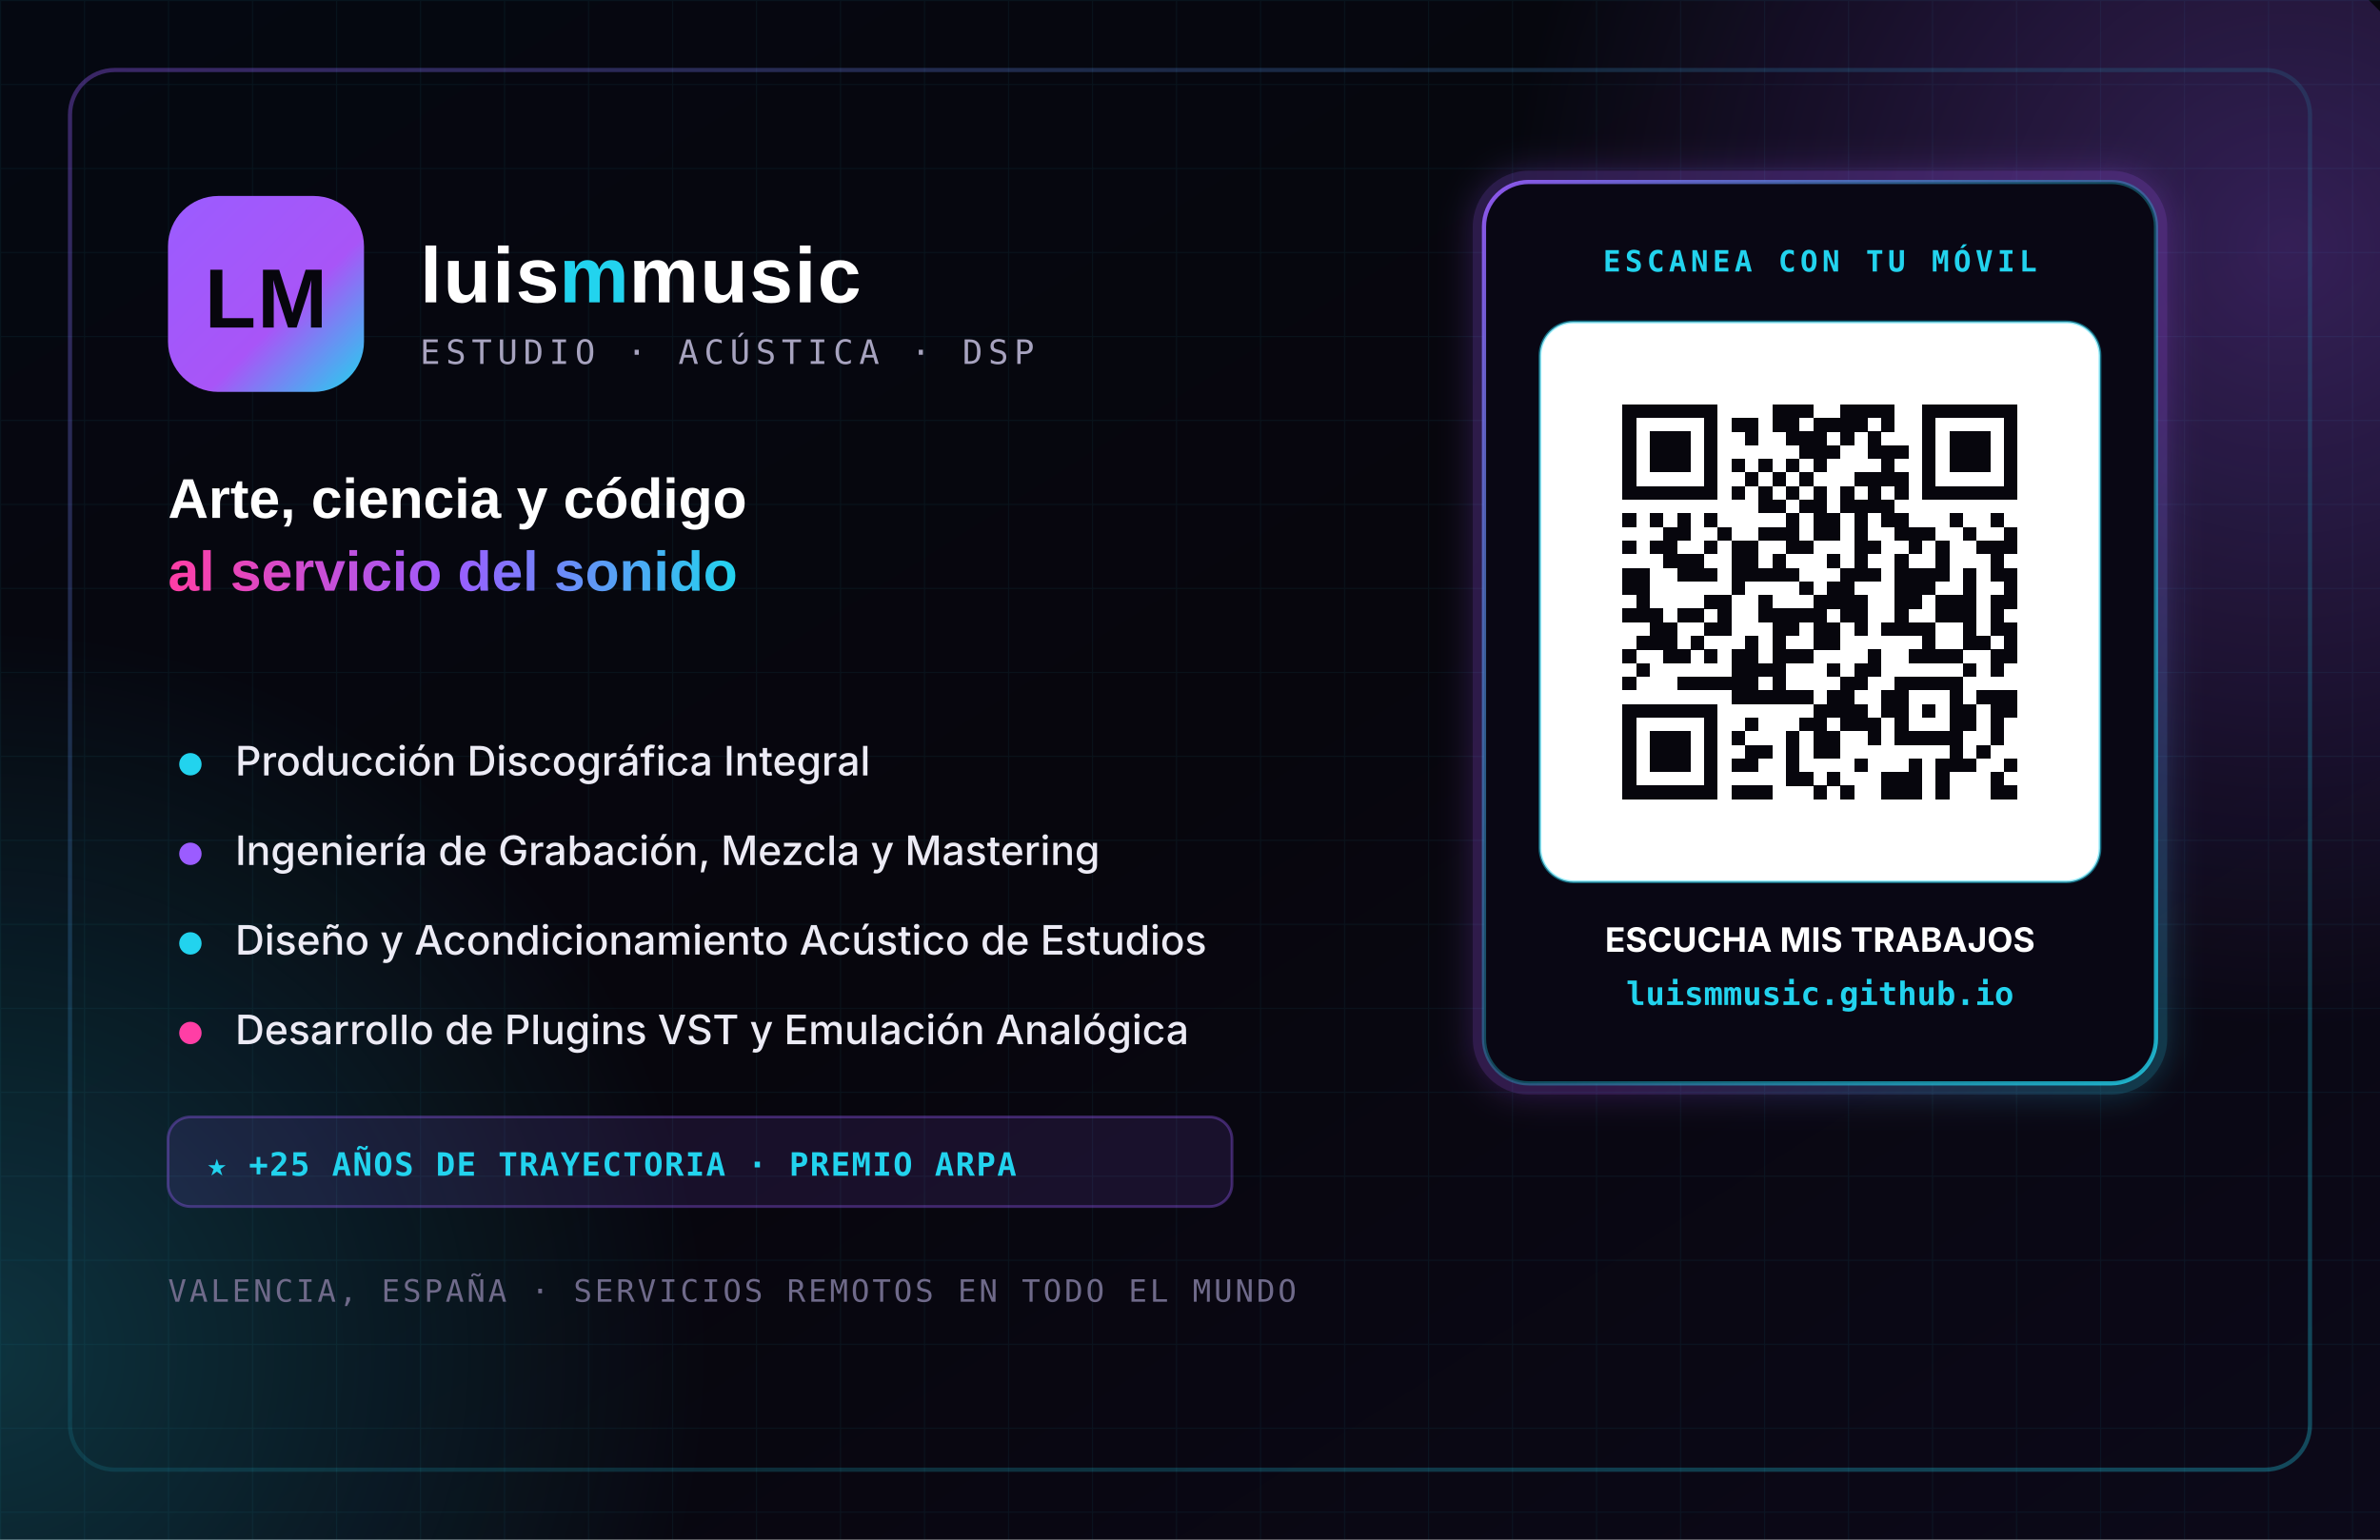
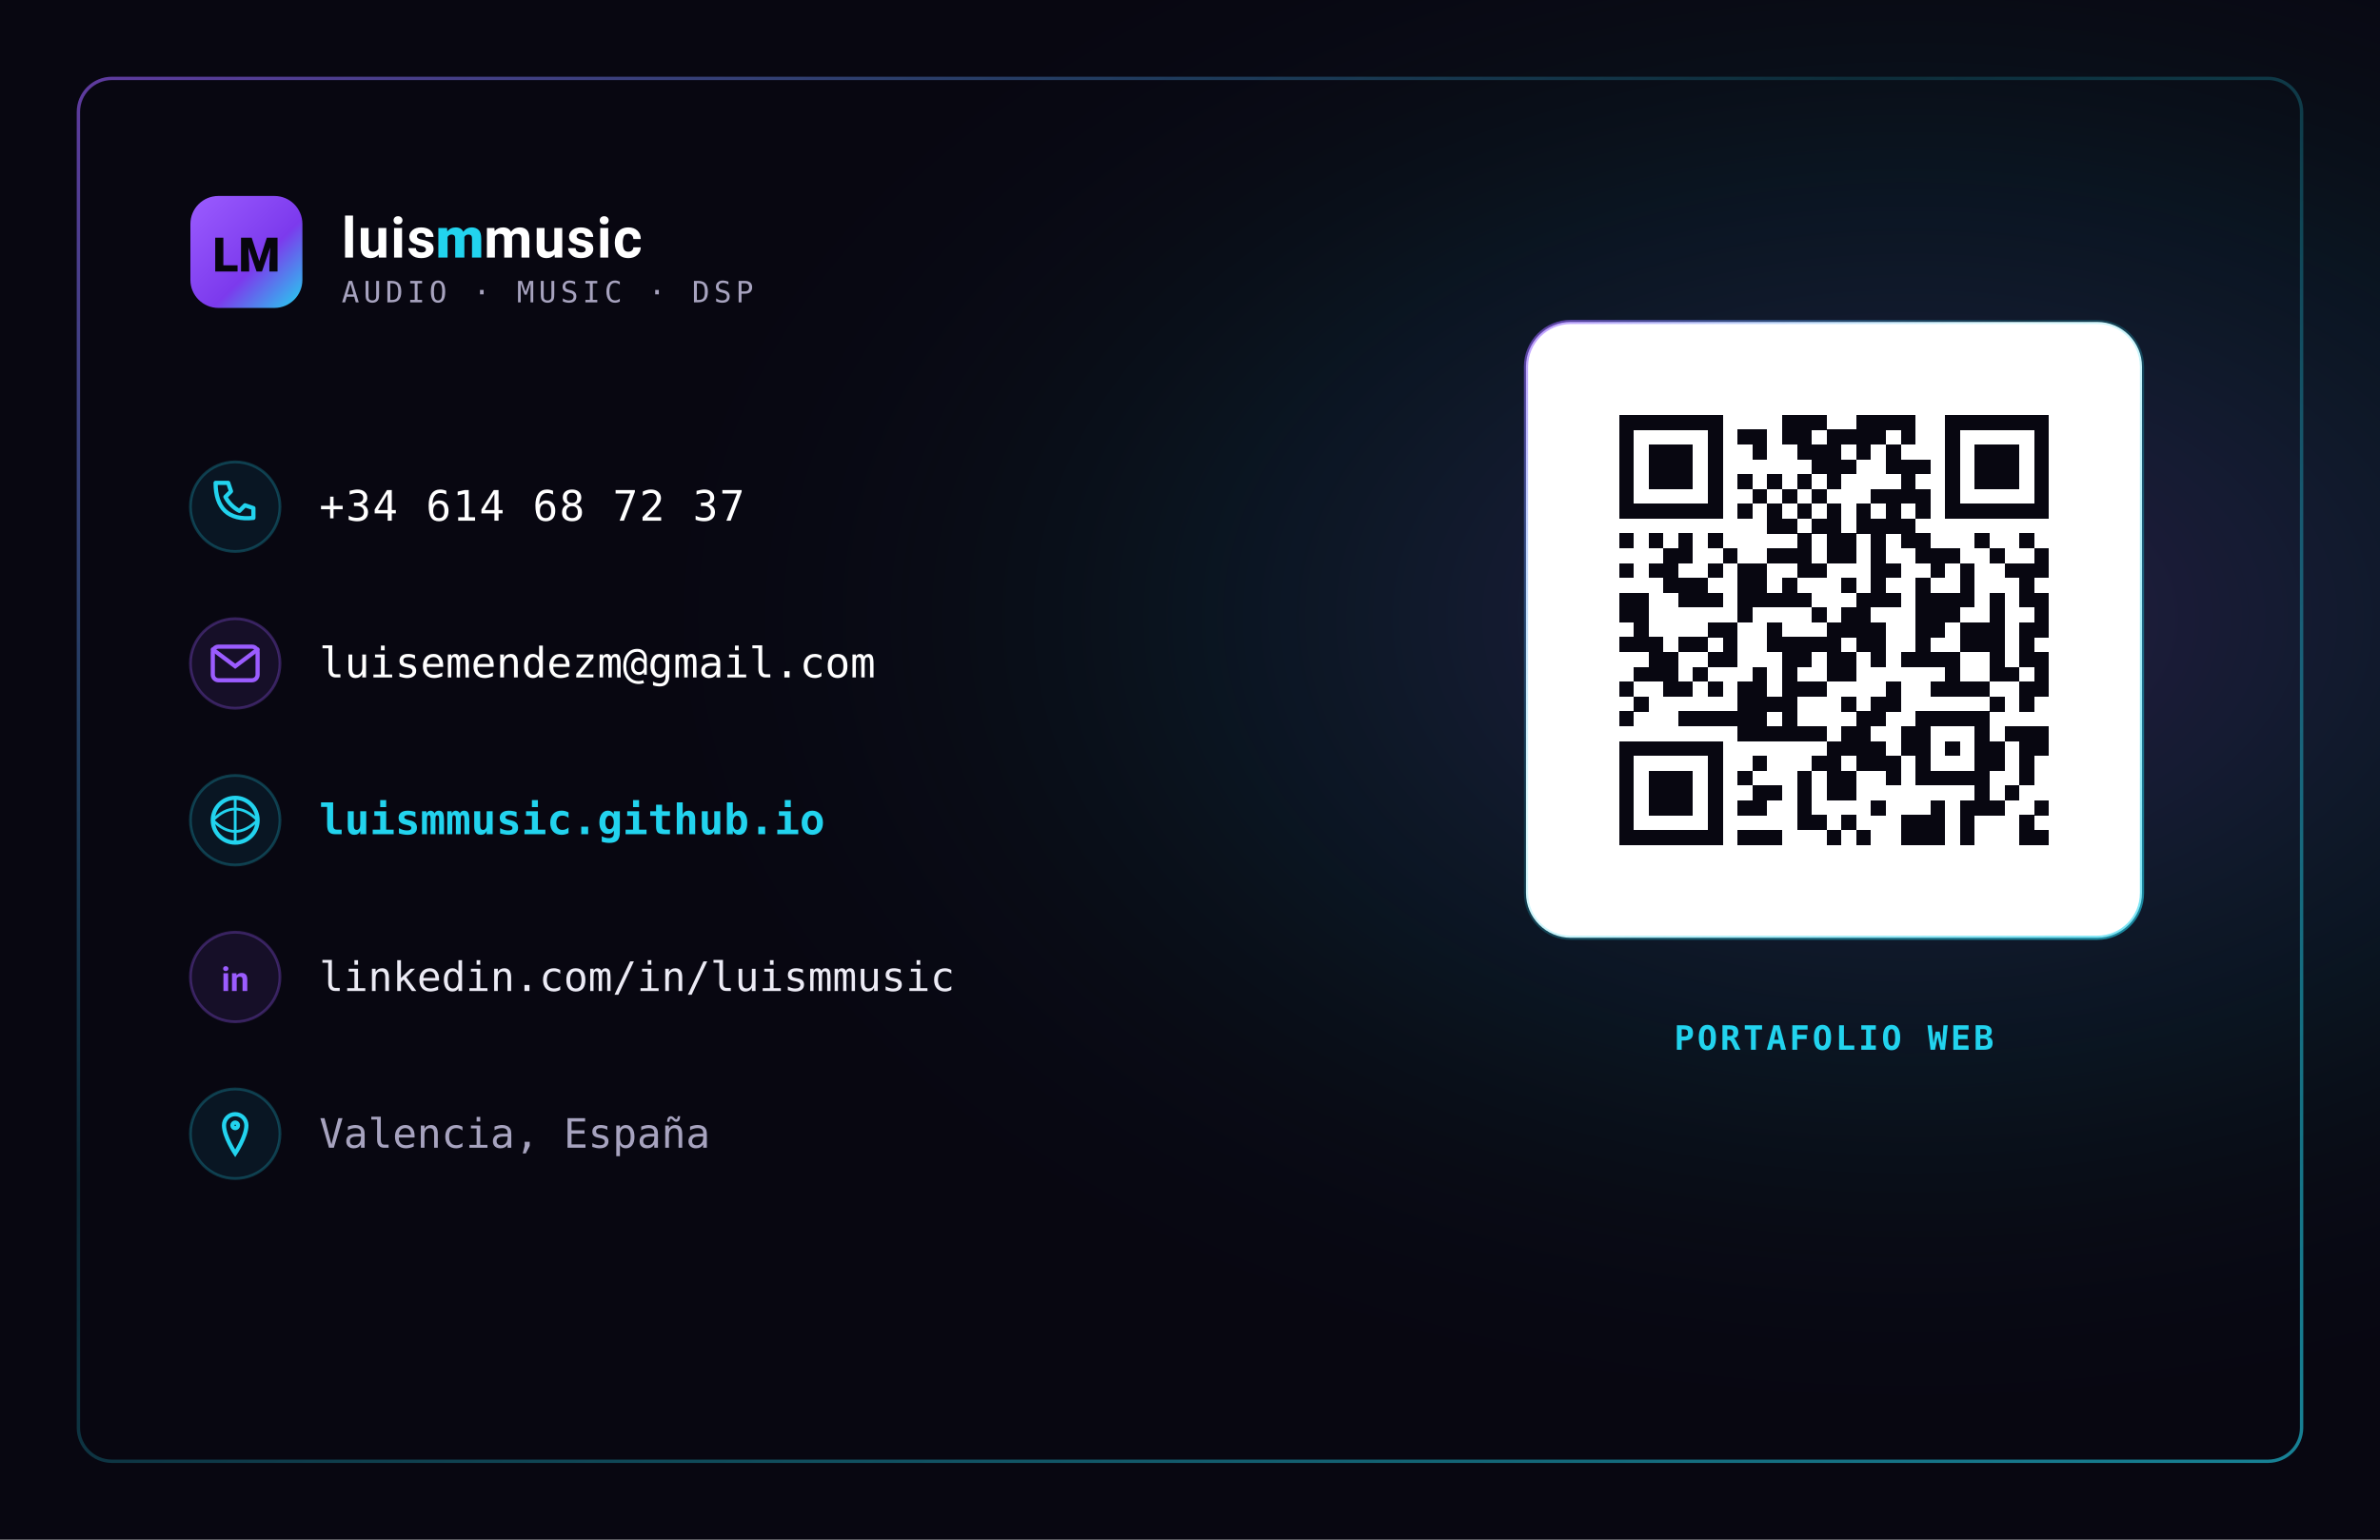
<svg xmlns="http://www.w3.org/2000/svg" viewBox="0 0 850 550" width="85mm" height="55mm">
  <defs>
    <linearGradient id="neonGrad" x1="0%" y1="0%" x2="100%" y2="100%">
      <stop offset="0%" stop-color="#9b5cff" />
-       <stop offset="60%" stop-color="#a855f7" />
-       <stop offset="100%" stop-color="#22d3ee" />
-     </linearGradient>
-     <linearGradient id="hotGrad" x1="0%" y1="0%" x2="100%" y2="0%">
-       <stop offset="0%" stop-color="#ff3ea5" />
-       <stop offset="50%" stop-color="#9b5cff" />
+       <stop offset="60%" stop-color="#7c3aed" />
      <stop offset="100%" stop-color="#22d3ee" />
    </linearGradient>
    <linearGradient id="borderGrad" x1="0%" y1="0%" x2="100%" y2="100%">
-       <stop offset="0%" stop-color="#9b5cff" stop-opacity="0.9" />
-       <stop offset="50%" stop-color="#22d3ee" stop-opacity="0.3" />
-       <stop offset="100%" stop-color="#22d3ee" stop-opacity="0.8" />
+       <stop offset="0%" stop-color="#9b5cff" stop-opacity="0.6" />
+       <stop offset="40%" stop-color="#22d3ee" stop-opacity="0.15" />
+       <stop offset="100%" stop-color="#22d3ee" stop-opacity="0.6" />
    </linearGradient>
-     <linearGradient id="cardBg" x1="0%" y1="0%" x2="100%" y2="100%">
-       <stop offset="0%" stop-color="#050811" />
-       <stop offset="50%" stop-color="#07060d" />
-       <stop offset="100%" stop-color="#0c0919" />
-     </linearGradient>
-     <radialGradient id="glowViolet" cx="80%" cy="30%" r="50%">
-       <stop offset="0%" stop-color="#9b5cff" stop-opacity="0.3" />
-       <stop offset="100%" stop-color="#9b5cff" stop-opacity="0" />
+     <radialGradient id="glowViolet" cx="80%" cy="40%" r="55%">
+       <stop offset="0%" stop-color="#9b5cff" stop-opacity="0.22" />
+       <stop offset="60%" stop-color="#22d3ee" stop-opacity="0.05" />
+       <stop offset="100%" stop-color="#080711" stop-opacity="0" />
    </radialGradient>
-     <radialGradient id="glowCyan" cx="20%" cy="70%" r="50%">
-       <stop offset="0%" stop-color="#22d3ee" stop-opacity="0.22" />
-       <stop offset="100%" stop-color="#22d3ee" stop-opacity="0" />
-     </radialGradient>
-     <pattern id="gridPattern" width="30" height="30" patternUnits="userSpaceOnUse">
-       <path d="M 30 0 L 0 0 0 30" fill="none" stroke="rgba(34, 211, 238, 0.06)" stroke-width="0.8" />
-     </pattern>
-     <filter id="glow" x="-20%" y="-20%" width="140%" height="140%">
-       <feGaussianBlur stdDeviation="6" result="blur" />
-       <feComposite in="SourceGraphic" in2="blur" operator="over" />
-     </filter>
  </defs>
  <style>
-     .font-display { font-family: 'Space Grotesk', 'Montserrat', 'Helvetica Neue', Arial, sans-serif; }
-     .font-body { font-family: 'Inter', -apple-system, BlinkMacSystemFont, 'Segoe UI', Roboto, sans-serif; }
+     .font-sans { font-family: 'Space Grotesk', -apple-system, 'Segoe UI', Roboto, 'Helvetica Neue', Arial, sans-serif; }
    .font-mono { font-family: 'JetBrains Mono', 'SF Mono', Consolas, monospace; }
  </style>
-   <rect width="850" height="550" fill="url(#cardBg)" />
-   <rect width="850" height="550" fill="url(#gridPattern)" />
-   <circle cx="650" cy="200" r="280" fill="url(#glowViolet)" />
-   <circle cx="150" cy="380" r="260" fill="url(#glowCyan)" />
-   <rect x="25" y="25" width="800" height="500" rx="16" fill="none" stroke="url(#borderGrad)" stroke-width="1.5" stroke-opacity="0.4" />
-   <g transform="translate(60, 70)">
+   <rect width="850" height="550" fill="#080711" />
+   <rect width="850" height="550" fill="url(#glowViolet)" />
+   <rect x="28" y="28" width="794" height="494" rx="12" fill="none" stroke="url(#borderGrad)" stroke-width="1.2" />
+   <g transform="translate(68, 70)">
    <g transform="translate(0, 0)">
-       <rect x="0" y="0" width="70" height="70" rx="18" fill="url(#neonGrad)" />
-       <text x="35" y="47" class="font-display" font-size="30" font-weight="800" fill="#07060d" text-anchor="middle" letter-spacing="0.5">LM</text>
-       <text x="90" y="38" class="font-display" font-size="28" font-weight="600" fill="#ffffff" letter-spacing="0.5">
+       <rect x="0" y="0" width="40" height="40" rx="10" fill="url(#neonGrad)" />
+       <text x="20" y="27" class="font-sans" font-size="17" font-weight="800" fill="#07060d" text-anchor="middle">LM</text>
+       <text x="54" y="22" class="font-sans" font-size="20" font-weight="600" fill="#ffffff" letter-spacing="0.5">
        luis<tspan font-weight="800" fill="#22d3ee">m</tspan>music
      </text>
-       <text x="90" y="60" class="font-mono" font-size="12" font-weight="500" fill="#a7a3bf" letter-spacing="2">ESTUDIO · ACÚSTICA · DSP</text>
+       <text x="54" y="38" class="font-mono" font-size="10.5" font-weight="500" fill="#a7a3bf" letter-spacing="1.5">AUDIO · MUSIC · DSP</text>
    </g>
-     <g transform="translate(0, 115)">
-       <text class="font-display" font-size="20" font-weight="600" fill="#ffffff">
-         Arte, ciencia y código
-       </text>
-       <text y="26" class="font-display" font-size="20" font-weight="600" fill="url(#hotGrad)">
-         al servicio del sonido
-       </text>
-       <line x1="0" y1="46" x2="400" y2="46" stroke="url(#borderGrad)" stroke-width="1" opacity="0.5" />
-     </g>
-     <g transform="translate(0, 195)">
+     <line x1="0" y1="62" x2="400" y2="62" stroke="url(#borderGrad)" stroke-width="1" opacity="0.4" />
+     <g transform="translate(0, 95)">
      <g transform="translate(0, 0)">
-         <circle cx="8" cy="8" r="4" fill="#22d3ee" />
-         <text x="24" y="12" class="font-body" font-size="14.5" font-weight="500" fill="#ecebf5">Producción Discográfica Integral</text>
+         <circle cx="16" cy="16" r="16" fill="rgba(34, 211, 238, 0.08)" stroke="rgba(34, 211, 238, 0.25)" stroke-width="1" />
+         <path d="M 12 9.5 L 15.5 9.5 L 16.5 12.5 L 14.5 14.5 C 15.5 16.5 17.5 18.5 19.5 19.5 L 21.5 17.5 L 24.5 18.5 L 24.5 22 C 15.5 23 11 18.5 11 9.5 Z" fill="none" stroke="#22d3ee" stroke-width="1.5" stroke-linecap="round" stroke-linejoin="round" transform="translate(-2, -2)" />
+         <text x="46" y="21" class="font-mono" font-size="15" font-weight="500" fill="#ffffff" letter-spacing="0.5">+34 614 68 72 37</text>
      </g>
-       <g transform="translate(0, 32)">
-         <circle cx="8" cy="8" r="4" fill="#9b5cff" />
-         <text x="24" y="12" class="font-body" font-size="14.5" font-weight="500" fill="#ecebf5">Ingeniería de Grabación, Mezcla y Mastering</text>
+       <g transform="translate(0, 56)">
+         <circle cx="16" cy="16" r="16" fill="rgba(155, 92, 255, 0.1)" stroke="rgba(155, 92, 255, 0.3)" stroke-width="1" />
+         <rect x="8" y="10" width="16" height="12" rx="2" fill="none" stroke="#9b5cff" stroke-width="1.5" />
+         <path d="M 8 11 L 16 17 L 24 11" fill="none" stroke="#9b5cff" stroke-width="1.5" stroke-linecap="round" />
+         <text x="46" y="21" class="font-mono" font-size="15" font-weight="500" fill="#ffffff">luisemendezm@gmail.com</text>
      </g>
-       <g transform="translate(0, 64)">
-         <circle cx="8" cy="8" r="4" fill="#22d3ee" />
-         <text x="24" y="12" class="font-body" font-size="14.5" font-weight="500" fill="#ecebf5">Diseño y Acondicionamiento Acústico de Estudios</text>
+       <g transform="translate(0, 112)">
+         <circle cx="16" cy="16" r="16" fill="rgba(34, 211, 238, 0.08)" stroke="rgba(34, 211, 238, 0.25)" stroke-width="1" />
+         <circle cx="16" cy="16" r="8" fill="none" stroke="#22d3ee" stroke-width="1.5" />
+         <path d="M 8 16 Q 16 8 24 16 M 8 16 Q 16 24 24 16 M 16 8 L 16 24" fill="none" stroke="#22d3ee" stroke-width="1" />
+         <text x="46" y="21" class="font-mono" font-size="15" font-weight="600" fill="#22d3ee">luismmusic.github.io</text>
      </g>
-       <g transform="translate(0, 96)">
-         <circle cx="8" cy="8" r="4" fill="#ff3ea5" />
-         <text x="24" y="12" class="font-body" font-size="14.5" font-weight="500" fill="#ecebf5">Desarrollo de Plugins VST y Emulación Analógica</text>
+       <g transform="translate(0, 168)">
+         <circle cx="16" cy="16" r="16" fill="rgba(155, 92, 255, 0.1)" stroke="rgba(155, 92, 255, 0.3)" stroke-width="1" />
+         <text x="16" y="21" class="font-sans" font-size="12" font-weight="700" fill="#9b5cff" text-anchor="middle">in</text>
+         <text x="46" y="21" class="font-mono" font-size="14.5" font-weight="500" fill="#ecebf5">linkedin.com/in/luismmusic</text>
      </g>
-       <g transform="translate(0, 134)">
-         <rect x="0" y="0" width="380" height="32" rx="8" fill="rgba(155, 92, 255, 0.12)" stroke="rgba(155, 92, 255, 0.35)" stroke-width="1" />
-         <text x="14" y="21" class="font-mono" font-size="11.5" font-weight="600" fill="#22d3ee" letter-spacing="0.5">
-           ★ +25 AÑOS DE TRAYECTORIA · PREMIO ARPA
-         </text>
+       <g transform="translate(0, 224)">
+         <circle cx="16" cy="16" r="16" fill="rgba(34, 211, 238, 0.08)" stroke="rgba(34, 211, 238, 0.25)" stroke-width="1" />
+         <path d="M 16 9 A 4 4 0 0 0 12 13 C 12 17 16 23 16 23 C 16 23 20 17 20 13 A 4 4 0 0 0 16 9 Z M 16 14 A 1 1 0 1 1 16 12 A 1 1 0 0 1 16 14 Z" fill="none" stroke="#22d3ee" stroke-width="1.5" />
+         <text x="46" y="21" class="font-mono" font-size="14.5" font-weight="500" fill="#a7a3bf">Valencia, España</text>
      </g>
    </g>
-     <g transform="translate(0, 395)">
-       <text class="font-mono" font-size="11" fill="#6f6a8a" letter-spacing="1">VALENCIA, ESPAÑA · SERVICIOS REMOTOS EN TODO EL MUNDO</text>
-     </g>
  </g>
-   <g transform="translate(540, 75)">
-     <rect x="-14" y="-14" width="248" height="330" rx="20" fill="url(#neonGrad)" opacity="0.25" filter="url(#glow)" />
-     <rect x="-10" y="-10" width="240" height="322" rx="16" fill="#090714" stroke="url(#borderGrad)" stroke-width="1.5" />
-     <text x="110" y="22" class="font-mono" font-size="10.5" font-weight="700" fill="#22d3ee" text-anchor="middle" letter-spacing="1.5">
-       ESCANEA CON TU MÓVIL
-     </text>
-     <g transform="translate(10, 40)">
-       <rect x="0" y="0" width="200" height="200" rx="12" fill="#ffffff" stroke="rgba(34, 211, 238, 0.5)" stroke-width="1" />
-       <svg x="10" y="10" width="180" height="180" viewBox="0 0 37 37" shape-rendering="crispEdges">
-         <path fill="#ffffff" d="M0 0h37v37H0z" />
-         <path stroke="#07060d" stroke-width="1.01" d="M4 4.5h7m4 0h3m2 0h4m2 0h7M4 5.5h1m5 0h1m1 0h2m1 0h2m1 0h4m1 0h1m2 0h1m5 0h1M4 6.5h1m1 0h3m1 0h1m2 0h1m2 0h3m1 0h1m1 0h1m3 0h1m1 0h3m1 0h1M4 7.5h1m1 0h3m1 0h1m6 0h3m2 0h3m1 0h1m1 0h3m1 0h1M4 8.5h1m1 0h3m1 0h1m1 0h1m1 0h1m1 0h1m1 0h1m4 0h1m2 0h1m1 0h3m1 0h1M4 9.5h1m5 0h1m2 0h1m1 0h1m1 0h1m3 0h4m1 0h1m5 0h1M4 10.5h7m1 0h1m1 0h1m1 0h1m1 0h1m1 0h1m1 0h1m1 0h1m1 0h7M14 11.5h2m1 0h2m1 0h4M4 12.5h1m1 0h1m1 0h1m1 0h1m5 0h1m1 0h2m1 0h1m1 0h2m3 0h1m2 0h1M7 13.5h2m2 0h1m2 0h3m1 0h2m1 0h1m2 0h3m2 0h1m2 0h1M4 14.5h1m1 0h2m2 0h1m1 0h2m2 0h2m3 0h2m2 0h1m1 0h1m2 0h3M7 15.5h3m2 0h2m1 0h1m3 0h1m1 0h1m2 0h1m2 0h1m3 0h1M4 16.5h2m2 0h3m1 0h5m3 0h3m1 0h4m1 0h1m1 0h2M4 17.5h2m6 0h1m4 0h1m1 0h2m3 0h3m2 0h1m2 0h1M5 18.5h1m4 0h2m2 0h1m3 0h4m2 0h2m1 0h3m1 0h2M4 19.5h3m1 0h2m1 0h1m2 0h5m1 0h2m2 0h1m2 0h3m1 0h1M6 20.5h2m2 0h2m3 0h2m1 0h2m1 0h1m1 0h4m2 0h1m1 0h2M5 21.5h3m1 0h1m3 0h1m1 0h1m2 0h2m6 0h1m2 0h2m1 0h1M4 22.5h1m2 0h2m1 0h1m1 0h2m1 0h3m4 0h1m2 0h4m2 0h2M5 23.5h1m6 0h4m3 0h1m1 0h2m6 0h1m1 0h1M4 24.5h1m3 0h6m1 0h1m4 0h2m2 0h5M12 25.5h6m1 0h2m2 0h2m3 0h1m1 0h3M4 26.5h7m7 0h4m1 0h2m1 0h1m1 0h2m1 0h2M4 27.5h1m5 0h1m2 0h1m3 0h2m1 0h3m1 0h1m3 0h2m1 0h1M4 28.5h1m1 0h3m1 0h1m1 0h1m3 0h1m1 0h2m2 0h1m1 0h5m2 0h1M4 29.5h1m1 0h3m1 0h1m2 0h2m1 0h1m1 0h2m8 0h1m1 0h1M4 30.5h1m1 0h3m1 0h1m1 0h2m2 0h1m4 0h1m3 0h1m1 0h3m2 0h1M4 31.5h1m5 0h1m5 0h2m1 0h1m3 0h3m1 0h1m3 0h1M4 32.5h7m1 0h3m3 0h1m1 0h1m2 0h3m1 0h1m3 0h2" />
-       </svg>
-     </g>
-     <text x="110" y="265" class="font-body" font-size="12" font-weight="700" fill="#ffffff" text-anchor="middle">
-       ESCUCHA MIS TRABAJOS
-     </text>
-     <text x="110" y="284" class="font-mono" font-size="11.5" font-weight="600" fill="#22d3ee" text-anchor="middle">
-       luismmusic.github.io
+   <g transform="translate(545, 115)">
+     <rect x="0" y="0" width="220" height="220" rx="16" fill="#ffffff" stroke="url(#borderGrad)" stroke-width="1.5" />
+     <svg x="12" y="12" width="196" height="196" viewBox="0 0 37 37" shape-rendering="crispEdges">
+       <path fill="#ffffff" d="M0 0h37v37H0z" />
+       <path stroke="#080711" stroke-width="1.01" d="M4 4.5h7m4 0h3m2 0h4m2 0h7M4 5.5h1m5 0h1m1 0h2m1 0h2m1 0h4m1 0h1m2 0h1m5 0h1M4 6.5h1m1 0h3m1 0h1m2 0h1m2 0h3m1 0h1m1 0h1m3 0h1m1 0h3m1 0h1M4 7.5h1m1 0h3m1 0h1m6 0h3m2 0h3m1 0h1m1 0h3m1 0h1M4 8.5h1m1 0h3m1 0h1m1 0h1m1 0h1m1 0h1m1 0h1m4 0h1m2 0h1m1 0h3m1 0h1M4 9.5h1m5 0h1m2 0h1m1 0h1m1 0h1m3 0h4m1 0h1m5 0h1M4 10.5h7m1 0h1m1 0h1m1 0h1m1 0h1m1 0h1m1 0h1m1 0h1m1 0h7M14 11.5h2m1 0h2m1 0h4M4 12.5h1m1 0h1m1 0h1m1 0h1m5 0h1m1 0h2m1 0h1m1 0h2m3 0h1m2 0h1M7 13.5h2m2 0h1m2 0h3m1 0h2m1 0h1m2 0h3m2 0h1m2 0h1M4 14.5h1m1 0h2m2 0h1m1 0h2m2 0h2m3 0h2m2 0h1m1 0h1m2 0h3M7 15.5h3m2 0h2m1 0h1m3 0h1m1 0h1m2 0h1m2 0h1m3 0h1M4 16.5h2m2 0h3m1 0h5m3 0h3m1 0h4m1 0h1m1 0h2M4 17.5h2m6 0h1m4 0h1m1 0h2m3 0h3m2 0h1m2 0h1M5 18.5h1m4 0h2m2 0h1m3 0h4m2 0h2m1 0h3m1 0h2M4 19.5h3m1 0h2m1 0h1m2 0h5m1 0h2m2 0h1m2 0h3m1 0h1M6 20.5h2m2 0h2m3 0h2m1 0h2m1 0h1m1 0h4m2 0h1m1 0h2M5 21.5h3m1 0h1m3 0h1m1 0h1m2 0h2m6 0h1m2 0h2m1 0h1M4 22.5h1m2 0h2m1 0h1m1 0h2m1 0h3m4 0h1m2 0h4m2 0h2M5 23.5h1m6 0h4m3 0h1m1 0h2m6 0h1m1 0h1M4 24.5h1m3 0h6m1 0h1m4 0h2m2 0h5M12 25.5h6m1 0h2m2 0h2m3 0h1m1 0h3M4 26.5h7m7 0h4m1 0h2m1 0h1m1 0h2m1 0h2M4 27.5h1m5 0h1m2 0h1m3 0h2m1 0h3m1 0h1m3 0h2m1 0h1M4 28.5h1m1 0h3m1 0h1m1 0h1m3 0h1m1 0h2m2 0h1m1 0h5m2 0h1M4 29.5h1m1 0h3m1 0h1m2 0h2m1 0h1m1 0h2m8 0h1m1 0h1M4 30.5h1m1 0h3m1 0h1m1 0h2m2 0h1m4 0h1m3 0h1m1 0h3m2 0h1M4 31.5h1m5 0h1m5 0h2m1 0h1m3 0h3m1 0h1m3 0h1M4 32.5h7m1 0h3m3 0h1m1 0h1m2 0h3m1 0h1m3 0h2" />
+     </svg>
+     <text x="110" y="260" class="font-mono" font-size="12" font-weight="600" fill="#22d3ee" text-anchor="middle" letter-spacing="1">
+       PORTAFOLIO WEB
    </text>
  </g>
</svg>
